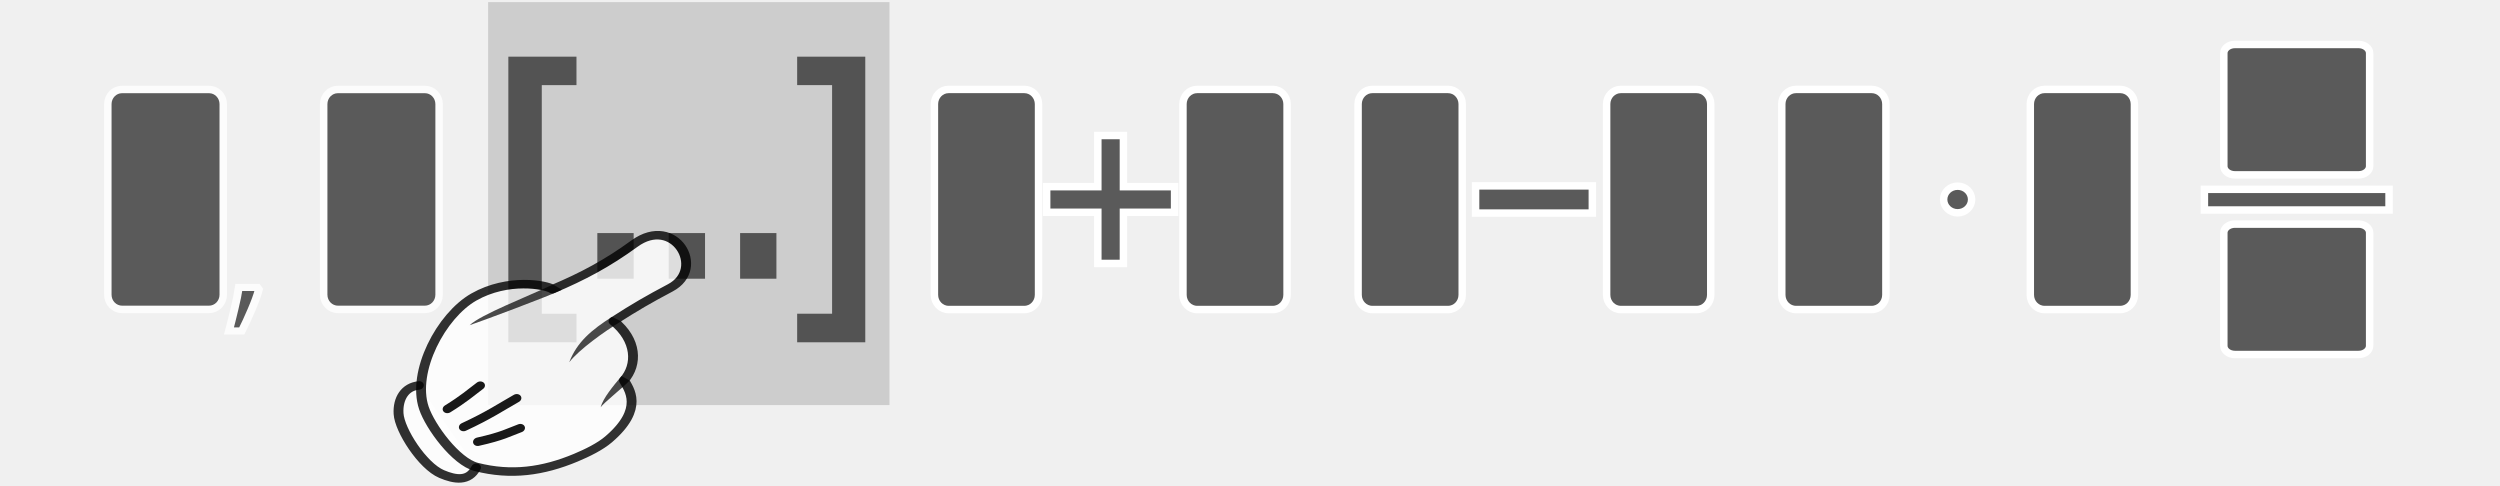
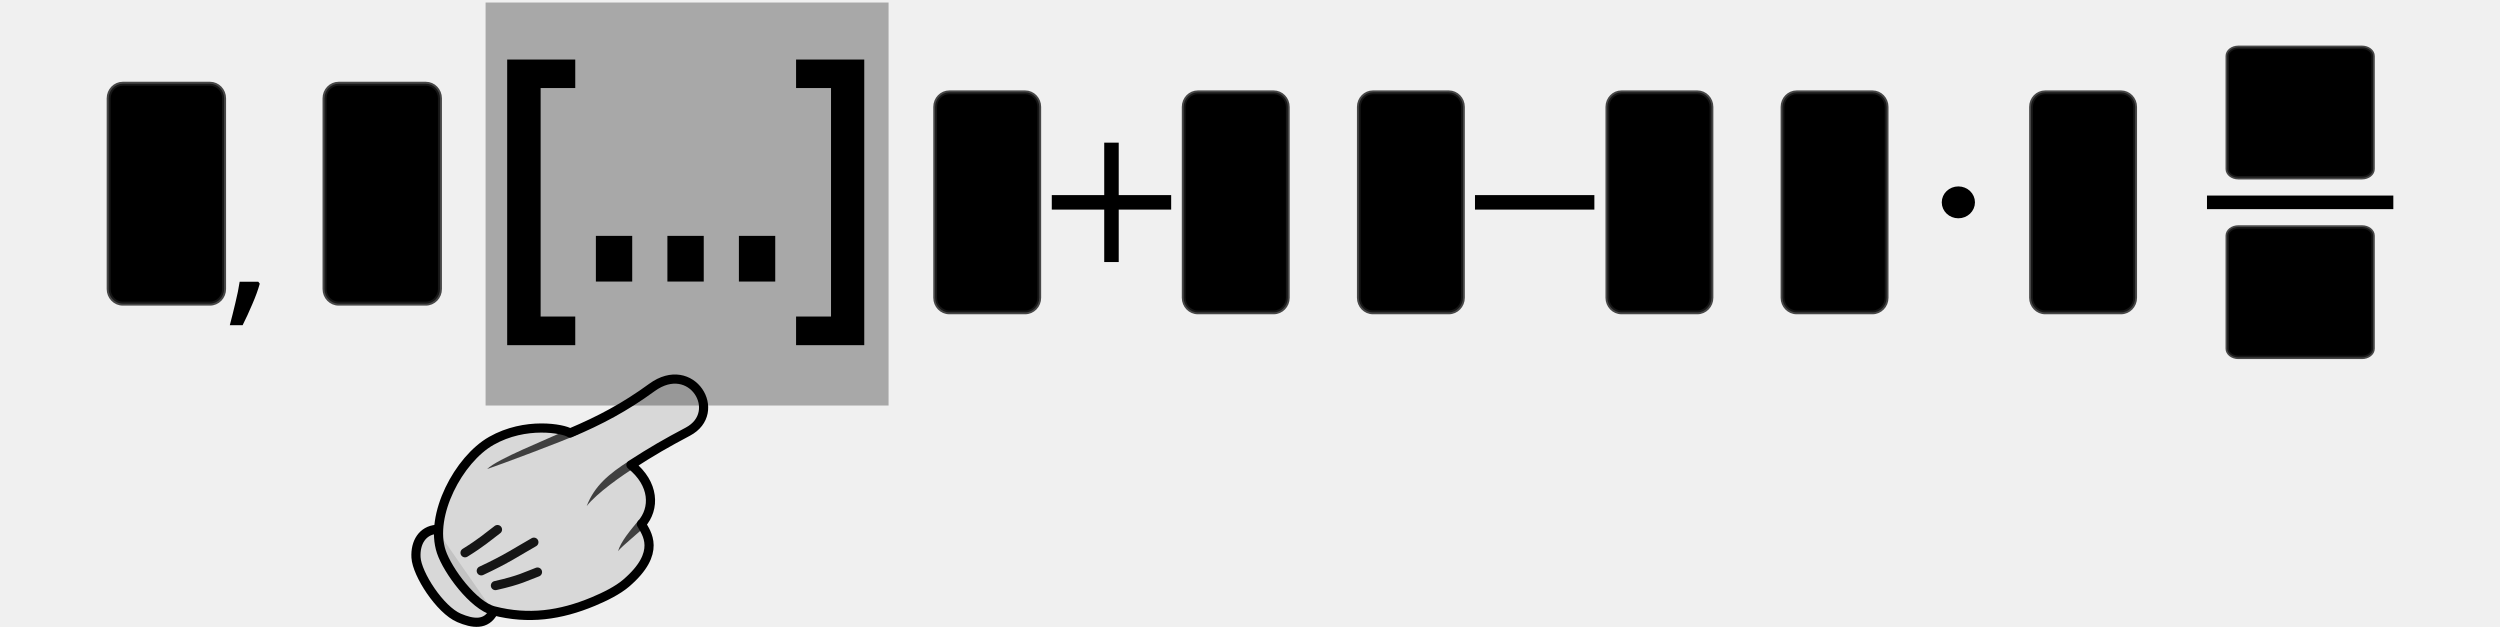
- <svg xmlns="http://www.w3.org/2000/svg" id="svg11300" height="65" width="335" version="1.1">
+ <svg xmlns="http://www.w3.org/2000/svg" version="1.1" width="335" height="84" id="svg11300">
  <defs id="defs3" />
-   <rect style="fill:#cdcdcd;fill-opacity:1;stroke:none" id="rect3644" y="0.281" x="65.41" ry="0" rx="0" height="54" width="53.779" />
-   <g transform="translate(-0.2664776,-0.2698514)" id="g874-3">
-     <g transform="translate(12.98164,2.992253)" id="g3487-3">
-       <g transform="translate(0,-1004.362)" id="layer1-6">
-         <text x="15.967" y="1102.295" transform="scale(1.05693,0.946136)" id="text8206-7" xml:space="preserve" style="font-style:normal;font-weight:normal;font-size:25.122px;line-height:125%;font-family:Sans;letter-spacing:0px;word-spacing:0px;fill:#353535;fill-opacity:0.8;stroke:#fcfcfc;stroke-opacity:1;stroke-width:1;stroke-miterlimit:8;stroke-dasharray:none;">
-           <tspan x="15.967" y="1102.295" id="tspan8208-5" style="fill:#353535;fill-opacity:0.8;stroke:#fcfcfc;stroke-opacity:1;stroke-width:1;stroke-miterlimit:8;stroke-dasharray:none;">,</tspan>
-         </text>
-         <rect width="15.467" height="29.467" rx="1.9" ry="1.962" x="1.734" y="1013.629" id="rect11518-5-1-3" style="color:#000000;fill:#353535;fill-opacity:0.8;fill-rule:evenodd;stroke:#fcfcfc;stroke-width:1;stroke-linejoin:bevel;stroke-miterlimit:8;stroke-opacity:1;stroke-dasharray:none" />
-         <rect width="15.467" height="29.467" rx="1.9" ry="1.962" x="30.659" y="1013.629" id="rect11518-5-1-4-5" style="color:#000000;fill:#353535;fill-opacity:0.8;fill-rule:evenodd;stroke:#fcfcfc;stroke-width:1;stroke-linejoin:bevel;stroke-miterlimit:8;stroke-opacity:1;stroke-dasharray:none" />
-       </g>
-     </g>
-     <g transform="translate(68.22756,2.473669)" id="g3629-6">
-       <g aria-label="[...]" transform="scale(0.9165163,1.091088)" style="font-style:normal;font-variant:normal;font-weight:bold;font-stretch:normal;font-size:37.632px;line-height:125%;font-family:Arial;-inkscape-font-specification:'Arial Bold';text-align:start;writing-mode:lr-tb;text-anchor:start;fill:#353535;fill-opacity:0.8;stroke:none" id="text3080-2">
-         <path d="M 0.172,40.018 V 4.94 H 10.132 V 8.432 H 5.06 v 28.077 h 5.072 v 3.51 z" style="stroke:none;stroke-width:1;stroke-miterlimit:6.745;stroke-dasharray:none;stroke-opacity:1" id="path955" />
-         <path d="m 13.182,32.209 v -5.604 h 5.31 v 5.604 z" style="stroke:none;stroke-width:1;stroke-miterlimit:6.745;stroke-dasharray:none;stroke-opacity:1" id="path957" />
-         <path d="m 23.619,32.209 v -5.604 h 5.31 v 5.604 z" style="stroke:none;stroke-width:1;stroke-miterlimit:6.745;stroke-dasharray:none;stroke-opacity:1" id="path959" />
-         <path d="m 34.056,32.209 v -5.604 h 5.31 v 5.604 z" style="stroke:none;stroke-width:1;stroke-miterlimit:6.745;stroke-dasharray:none;stroke-opacity:1" id="path961" />
-         <path d="m 42.398,40.018 v -3.51 h 5.108 V 8.432 H 42.398 V 4.94 h 9.959 v 35.078 z" style="stroke:none;stroke-width:1;stroke-miterlimit:6.745;stroke-dasharray:none;stroke-opacity:1" id="path963" />
-       </g>
-     </g>
-     <g transform="translate(238.5886,3.000676)" id="g3208-1">
-       <g transform="translate(0,-1004.362)" id="layer1-17-2">
-         <rect width="13.952" height="29.494" rx="1.9" ry="1.962" x="33.738" y="1013.615" id="rect11518-5-7-7" style="color:#000000;fill:#353535;fill-opacity:0.8;fill-rule:evenodd;stroke:#ffffff;stroke-width:1;stroke-linejoin:bevel;stroke-miterlimit:6.745;stroke-dasharray:none;stroke-opacity:1" />
-         <rect width="13.952" height="29.494" rx="1.9" ry="1.962" x="0.435" y="1013.615" id="rect11518-5-1-42-0" style="color:#000000;fill:#353535;fill-opacity:0.8;fill-rule:evenodd;stroke:#ffffff;stroke-width:1;stroke-linejoin:bevel;stroke-miterlimit:6.745;stroke-dasharray:none;stroke-opacity:1" />
-         <path d="m 25.714,25.054 a 1.875,1.786 0 1 1 -3.75,0 1.875,1.786 0 1 1 3.75,0 z" transform="translate(0.1607151,1003.309)" id="path4927-9" style="fill:#353535;fill-opacity:0.8;stroke:#ffffff;stroke-width:1;stroke-linecap:round;stroke-miterlimit:6.745;stroke-dasharray:none;stroke-dashoffset:0;stroke-opacity:1" />
-       </g>
-     </g>
-     <g id="g878-6">
-       <rect width="13.952" height="29.494" rx="1.9" ry="1.962" x="215.554" y="12.254" id="rect11518-5-6-3" style="color:#000000;fill:#353535;fill-opacity:0.8;fill-rule:evenodd;stroke:#ffffff;stroke-width:1;stroke-linejoin:bevel;stroke-miterlimit:6.745;stroke-dasharray:none;stroke-opacity:1" />
-       <rect width="13.952" height="29.494" rx="1.9" ry="1.962" x="182.251" y="12.254" id="rect11518-5-1-0-6" style="color:#000000;fill:#353535;fill-opacity:0.8;fill-rule:evenodd;stroke:#ffffff;stroke-width:1;stroke-linejoin:bevel;stroke-miterlimit:6.745;stroke-dasharray:none;stroke-opacity:1" />
-       <rect width="15.643" height="3.645" x="197.995" y="25.178" id="rect3312-7-0" style="fill:#353535;fill-opacity:0.8;fill-rule:nonzero;stroke:#ffffff;stroke-width:1;stroke-miterlimit:6.745;stroke-dasharray:none;stroke-opacity:1" />
-     </g>
-     <g id="g873-7">
-       <rect width="19.539" height="17.473" rx="1.485" ry="1.163" x="298.259" y="6.228" id="rect11518-5-1-8-6" style="color:#000000;fill:#353535;fill-opacity:0.8;fill-rule:evenodd;stroke:#ffffff;stroke-width:1;stroke-linejoin:bevel;stroke-miterlimit:6.745;stroke-dasharray:none;stroke-opacity:1" />
-       <rect width="19.539" height="17.473" rx="1.485" ry="1.163" x="298.259" y="30.3" id="rect11518-5-1-2-2" style="color:#000000;fill:#353535;fill-opacity:0.8;fill-rule:evenodd;stroke:#ffffff;stroke-width:1;stroke-linejoin:bevel;stroke-miterlimit:6.745;stroke-dasharray:none;stroke-opacity:1" />
-       <rect width="24.741" height="2.771" x="295.657" y="25.64" id="rect3076-6" style="fill:#353535;fill-opacity:0.8;fill-rule:nonzero;stroke:#ffffff;stroke-width:1;stroke-miterlimit:6.745;stroke-dasharray:none;stroke-opacity:1" />
-     </g>
-     <g id="g862-5">
-       <rect width="13.952" height="29.494" rx="1.9" ry="1.962" x="158.782" y="12.254" id="rect11518-5-3-1" style="color:#000000;fill:#353535;fill-opacity:0.8;fill-rule:evenodd;stroke:#ffffff;stroke-width:1;stroke-linejoin:bevel;stroke-miterlimit:6.745;stroke-dasharray:none;stroke-opacity:1" />
-       <rect width="13.952" height="29.494" rx="1.9" ry="1.962" x="125.478" y="12.254" id="rect11518-5-1-25-8" style="color:#000000;fill:#353535;fill-opacity:0.8;fill-rule:evenodd;stroke:#ffffff;stroke-width:1;stroke-linejoin:bevel;stroke-miterlimit:6.745;stroke-dasharray:none;stroke-opacity:1" />
-       <path d="m 150.805,25.286 v -6.857 h -3.429 v 6.857 h -6.857 v 3.429 h 6.857 v 6.857 h 3.429 v -6.857 h 6.857 v -3.429 z" id="path4-5-3" style="fill:#353535;fill-opacity:0.8;stroke:#ffffff;stroke-width:1;stroke-miterlimit:6.745;stroke-dasharray:none;stroke-opacity:1" />
+   <rect style="fill:#000000;fill-opacity:0.302;stroke:none;stroke-width:1.002" id="rect3644" y="0.339" x="65.069" ry="0" rx="0" height="54" width="54" />
+   <g id="g1650-3" transform="translate(-281.7552,-35.80982)">
+     <path style="opacity:1;fill:#000000;fill-opacity:0.1;stroke:#000000;stroke-width:1.227;stroke-linecap:round;stroke-linejoin:round" id="path3894-6-5-0-6" d="m 347.881,117.772 c -0.974,1.879 -2.797,1.609 -4.611,0.836 -2.566,-1.093 -5.642,-5.872 -5.77,-8.095 -0.117,-2.04 0.881,-3.61 2.725,-3.772" />
+     <path style="opacity:1;fill:#060606;fill-opacity:0.1;stroke:#000000;stroke-width:1.227;stroke-linecap:round;stroke-linejoin:round;stroke-opacity:1" id="path3112-2-1-9-7" d="m 347.594,94.886 c -4.384,2.488 -8.337,9.987 -6.7,14.867 0.845,2.52 4.298,7.207 7.025,7.907 4.669,1.198 8.938,0.594 13.331,-1.24 1.557,-0.65 3.272,-1.496 4.407,-2.469 4.829,-4.14 2.685,-6.764 2.047,-7.905 1.856,-2.1 1.745,-5.407 -1.402,-7.939 2.878,-1.859 4.722,-2.916 7.626,-4.456 4.856,-2.575 0.528,-9.812 -4.816,-5.919 -3.639,2.651 -6.917,4.392 -10.968,6.104 -0.907,-0.593 -5.973,-1.548 -10.549,1.049 z" />
+     <path style="color:#000000;text-indent:0;text-transform:none;opacity:0.7;stroke-width:0.302" id="path3882-6-0-9-5" d="m 366.095,97.549 c -2.758,1.758 -4.692,3.385 -5.723,6.074 1.316,-1.684 4.689,-4.112 6.954,-5.483 z" />
+     <path style="color:#000000;text-indent:0;text-transform:none;opacity:0.7;stroke-width:0.302" id="path3884-6-5-0-3" d="m 368.469,106.08 -1.094,-0.597 c -1.153,1.384 -2.455,2.928 -2.799,4.183 0.506,-0.686 2.851,-2.51 3.893,-3.586 z" />
+     <path style="opacity:0.9;fill:none;stroke:#000000;stroke-width:1.227;stroke-linecap:round;stroke-linejoin:round" id="path3886-8-8-3-5" d="m 348.142,114.278 c 3.344,-0.752 4.084,-1.241 5.637,-1.813" />
+     <path style="opacity:0.9;fill:none;stroke:#000000;stroke-width:1.227;stroke-linecap:round;stroke-linejoin:round" id="path3888-4-1-5-6" d="m 346.246,112.302 c 3.401,-1.582 4.883,-2.612 7.05,-3.839" />
+     <path style="opacity:0.9;fill:none;stroke:#000000;stroke-width:1.227;stroke-linecap:round;stroke-linejoin:round" id="path3890-1-7-5-2" d="m 344.071,109.881 c 2.169,-1.342 3.06,-2.142 4.347,-3.11" />
+     <path style="color:#000000;text-indent:0;text-transform:none;opacity:0.7;stroke-width:0.302" id="path3892-0-5-3-9" d="m 358.199,93.21 c -3.57,1.685 -9.668,4.028 -11.177,5.454 1.291,-0.417 10.588,-3.88 12.365,-4.743 z" />
+   </g>
+   <g transform="translate(12.82656,-1002.408)" id="layer1">
+     <text x="15.967" y="1102.295" transform="scale(1.05693,0.946136)" id="text8206" xml:space="preserve" style="font-style:normal;font-weight:normal;font-size:25.122px;line-height:125%;font-family:Sans;letter-spacing:0px;word-spacing:0px;fill:#000000;fill-opacity:1;stroke:none">
+       <tspan x="15.967" y="1102.295" id="tspan8208">,</tspan>
+     </text>
+     <rect width="15.467" height="29.467" rx="1.9" ry="1.962" x="1.734" y="1013.629" id="rect11518-5-1" style="color:#000000;fill:#000000;fill-opacity:1;fill-rule:evenodd;stroke:#1d1d1d;stroke-width:0.533;stroke-linejoin:bevel;stroke-miterlimit:10;stroke-opacity:0.8" />
+     <rect width="15.467" height="29.467" rx="1.9" ry="1.962" x="30.659" y="1013.629" id="rect11518-5-1-4" style="color:#000000;fill:#000000;fill-opacity:1;fill-rule:evenodd;stroke:#1d1d1d;stroke-width:0.533;stroke-linejoin:bevel;stroke-miterlimit:10;stroke-opacity:0.8" />
+   </g>
+   <g transform="translate(-16.22977,-89.65895)" id="g878">
+     <rect style="color:#000000;fill:#000000;fill-opacity:1;fill-rule:evenodd;stroke:#1d1d1d;stroke-width:0.506;stroke-linejoin:bevel;stroke-miterlimit:10;stroke-opacity:0.8" id="rect11518-5" y="102.027" x="174.843" ry="1.962" rx="1.9" height="29.494" width="13.952" />
+     <rect style="color:#000000;fill:#000000;fill-opacity:1;fill-rule:evenodd;stroke:#1d1d1d;stroke-width:0.506;stroke-linejoin:bevel;stroke-miterlimit:10;stroke-opacity:0.8" id="rect11518-5-1-3" y="102.027" x="141.54" ry="1.962" rx="1.9" height="29.494" width="13.952" />
+     <rect style="fill:#000000;fill-opacity:1;fill-rule:nonzero;stroke:none" id="rect3312" y="115.803" x="157.169" height="1.942" width="15.998" />
+     <rect style="fill:#000000;fill-opacity:1;fill-rule:nonzero;stroke:none" id="rect3312-2" transform="rotate(90)" y="-166.138" x="108.775" height="1.942" width="15.998" />
+   </g>
+   <g transform="translate(-0.3440483,-78.62616)" id="g893">
+     <rect style="color:#000000;fill:#000000;fill-opacity:1;fill-rule:evenodd;stroke:#1d1d1d;stroke-width:0.506;stroke-linejoin:bevel;stroke-miterlimit:10;stroke-opacity:0.8" id="rect11518-5-6" y="90.994" x="215.73" ry="1.962" rx="1.9" height="29.494" width="13.952" />
+     <rect style="color:#000000;fill:#000000;fill-opacity:1;fill-rule:evenodd;stroke:#1d1d1d;stroke-width:0.506;stroke-linejoin:bevel;stroke-miterlimit:10;stroke-opacity:0.8" id="rect11518-5-1-7" y="90.994" x="182.426" ry="1.962" rx="1.9" height="29.494" width="13.952" />
+     <rect style="fill:#000000;fill-opacity:1;fill-rule:nonzero;stroke:none" id="rect3312-5" y="104.77" x="197.992" height="1.942" width="15.998" />
+   </g>
+   <g transform="translate(98.87573,-58.43381)" id="g911">
+     <g id="layer1-3" transform="translate(139.5445,-942.8135)">
+       <rect style="color:#000000;fill:#000000;fill-opacity:1;fill-rule:evenodd;stroke:#1d1d1d;stroke-width:0.506;stroke-linejoin:bevel;stroke-miterlimit:10;stroke-opacity:0.8" id="rect11518-5-5" y="1013.615" x="33.738" ry="1.962" rx="1.9" height="29.494" width="13.952" />
+       <rect style="color:#000000;fill:#000000;fill-opacity:1;fill-rule:evenodd;stroke:#1d1d1d;stroke-width:0.506;stroke-linejoin:bevel;stroke-miterlimit:10;stroke-opacity:0.8" id="rect11518-5-1-6" y="1013.615" x="0.435" ry="1.962" rx="1.9" height="29.494" width="13.952" />
+       <path style="fill:#000000;fill-opacity:1;stroke:#000000;stroke-width:0.7;stroke-linecap:round;stroke-miterlimit:2.667;stroke-dasharray:none;stroke-dashoffset:0;stroke-opacity:1" id="path4927" transform="translate(0.1607151,1003.309)" d="m 25.714,25.054 a 1.875,1.786 0 1 1 -3.75,0 1.875,1.786 0 1 1 3.75,0 z" />
    </g>
  </g>
-   <g id="g3915-6-3-7" transform="matrix(0.1819176,0.2233643,-0.2695849,0.1708351,334.862,-139.3942)">
-     <path style="opacity:0.8;fill:#ffffff;stroke:#000000;stroke-width:4.061;stroke-linecap:round;stroke-linejoin:round" id="path3894-6-5-0" d="m 89.471,1065.9 c 3.727,6.126 -0.484,10.049 -6.16,12.947 -8.03,4.099 -27.898,2.102 -34.7,-2.014 -6.243,-3.777 -9.013,-9.35 -6.04,-14.184" />
-     <path style="opacity:0.8;fill:#ffffff;fill-opacity:1;stroke:#000000;stroke-width:4.061;stroke-linecap:round;stroke-linejoin:round;stroke-opacity:1" id="path3112-2-1-9" d="m 21.354,1021 c -0.857,15.682 13.892,40.298 31.364,46.018 9.022,2.954 29.326,3.846 36.494,-1.431 12.273,-9.037 18.48,-20.686 21.285,-35.088 0.994,-5.105 1.707,-10.986 0.957,-15.702 -3.19,-20.064 -14.951,-20.048 -19.514,-20.76 -2.727,-8.725 -12.699,-15.044 -26.068,-12.391 -0.103,-10.746 0.226,-17.365 1.112,-27.536 1.483,-17.013 -27.986,-20.845 -26.491,-0.012 1.018,14.187 0.027,25.675 -2.499,39 -3.45,1.038 -15.746,11.529 -16.641,27.901 z" />
-     <path style="text-indent:0;text-transform:none;block-progression:tb;opacity:0.7;color:#000000" id="path3882-6-0-9" d="m 63.838,981.04 c 0.031,10.253 1.215,18.225 7.226,26.105 -2.509,-6.575 -3.369,-19.666 -3.177,-27.939 z" />
-     <path style="text-indent:0;text-transform:none;block-progression:tb;opacity:0.7;color:#000000" id="path3884-6-5-0" d="m 93.471,992.23 -3.809,1.486 c 1.929,5.577 4.051,11.842 7.114,15.183 -1.08,-2.605 -2.077,-11.978 -3.305,-16.669 z" />
-     <path style="opacity:0.9;fill:none;stroke:#000000;stroke-width:4.061;stroke-linecap:round;stroke-linejoin:round" id="path3886-8-8-3" d="m 79.642,1058.3 c 4.037,-9.678 3.976,-12.465 5.195,-17.405" />
-     <path style="opacity:0.9;fill:none;stroke:#000000;stroke-width:4.061;stroke-linecap:round;stroke-linejoin:round" id="path3888-4-1-5" d="m 70.26,1059 c 1.692,-11.475 1.424,-17.152 1.855,-24.898" />
-     <path style="opacity:0.9;fill:none;stroke:#000000;stroke-width:4.061;stroke-linecap:round;stroke-linejoin:round" id="path3890-1-7-5" d="m 59.041,1059.5 c 0.097,-7.981 -0.599,-11.754 -1.049,-16.831" />
-     <path style="text-indent:0;text-transform:none;block-progression:tb;opacity:0.7;color:#000000" id="path3892-0-5-3" d="m 36.249,991.71 c -1.703,12.092 -6.197,31.682 -4.811,38.213 1.185,-3.99 8.356,-33.636 9.133,-39.703 z" />
+   <g transform="translate(46.67866,-123.7309)" id="g926">
+     <rect style="color:#000000;fill:#000000;fill-opacity:1;fill-rule:evenodd;stroke:#1d1d1d;stroke-width:0.461;stroke-linejoin:bevel;stroke-miterlimit:10;stroke-opacity:0.8" id="rect11518-5-1-29" y="130.073" x="251.773" ry="1.163" rx="1.485" height="17.473" width="19.539" />
+     <rect style="color:#000000;fill:#000000;fill-opacity:1;fill-rule:evenodd;stroke:#1d1d1d;stroke-width:0.461;stroke-linejoin:bevel;stroke-miterlimit:10;stroke-opacity:0.8" id="rect11518-5-1-2" y="154.146" x="251.773" ry="1.163" rx="1.485" height="17.473" width="19.539" />
+     <rect style="fill:#000000;fill-opacity:1;fill-rule:nonzero;stroke:none" id="rect3076" y="149.936" x="249.057" height="1.819" width="24.97" />
  </g>
+   <text x="72.042" y="34.581" transform="scale(0.9165163,1.091088)" id="text3080" xml:space="preserve" style="font-style:normal;font-variant:normal;font-weight:bold;font-stretch:normal;font-size:37.632px;line-height:125%;font-family:Arial;-inkscape-font-specification:'Arial Bold';text-align:start;writing-mode:lr-tb;text-anchor:start;fill:#000000;fill-opacity:1;stroke:none">
+     <tspan x="72.042" y="34.581" id="tspan3082">[...]</tspan>
+   </text>
</svg>
